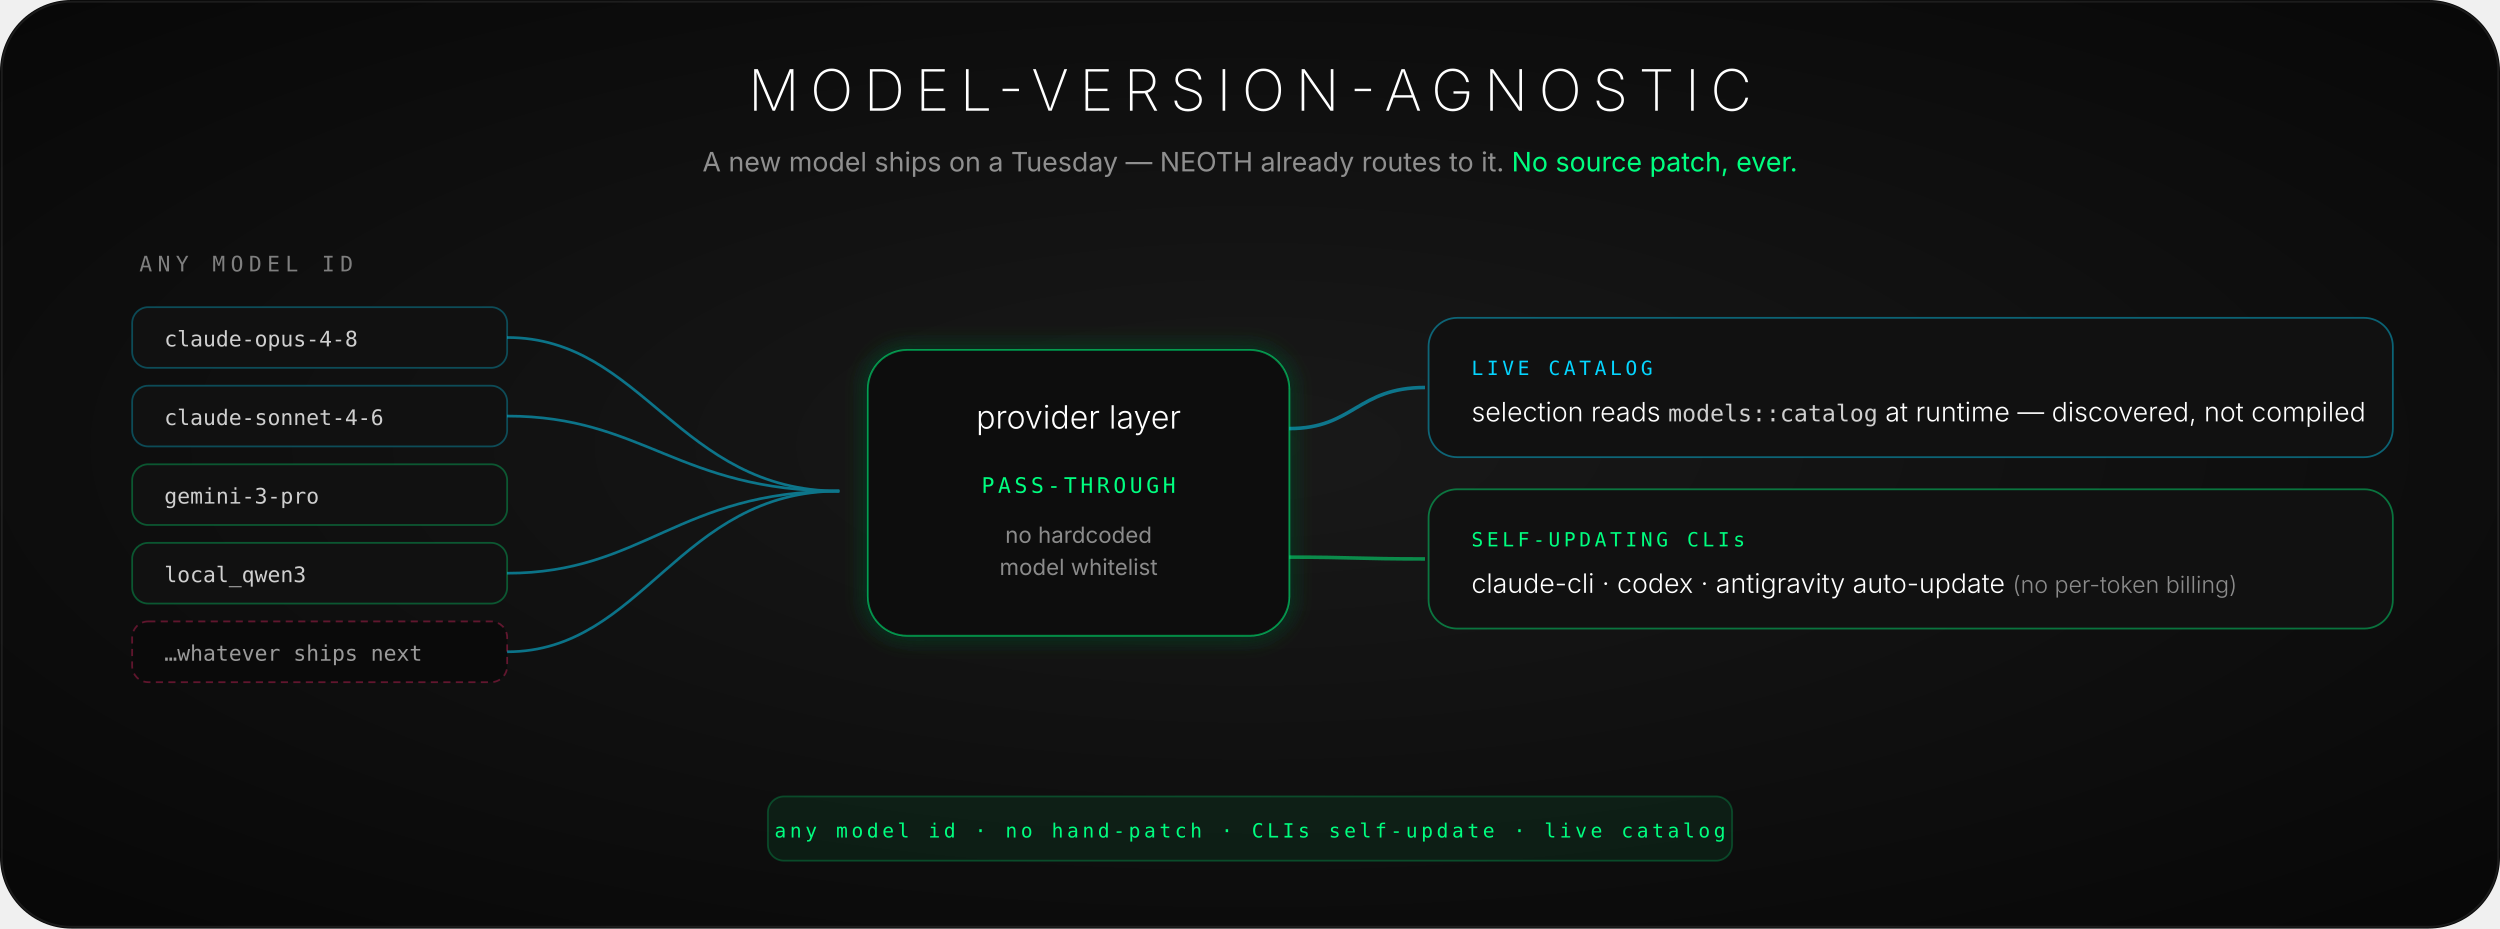
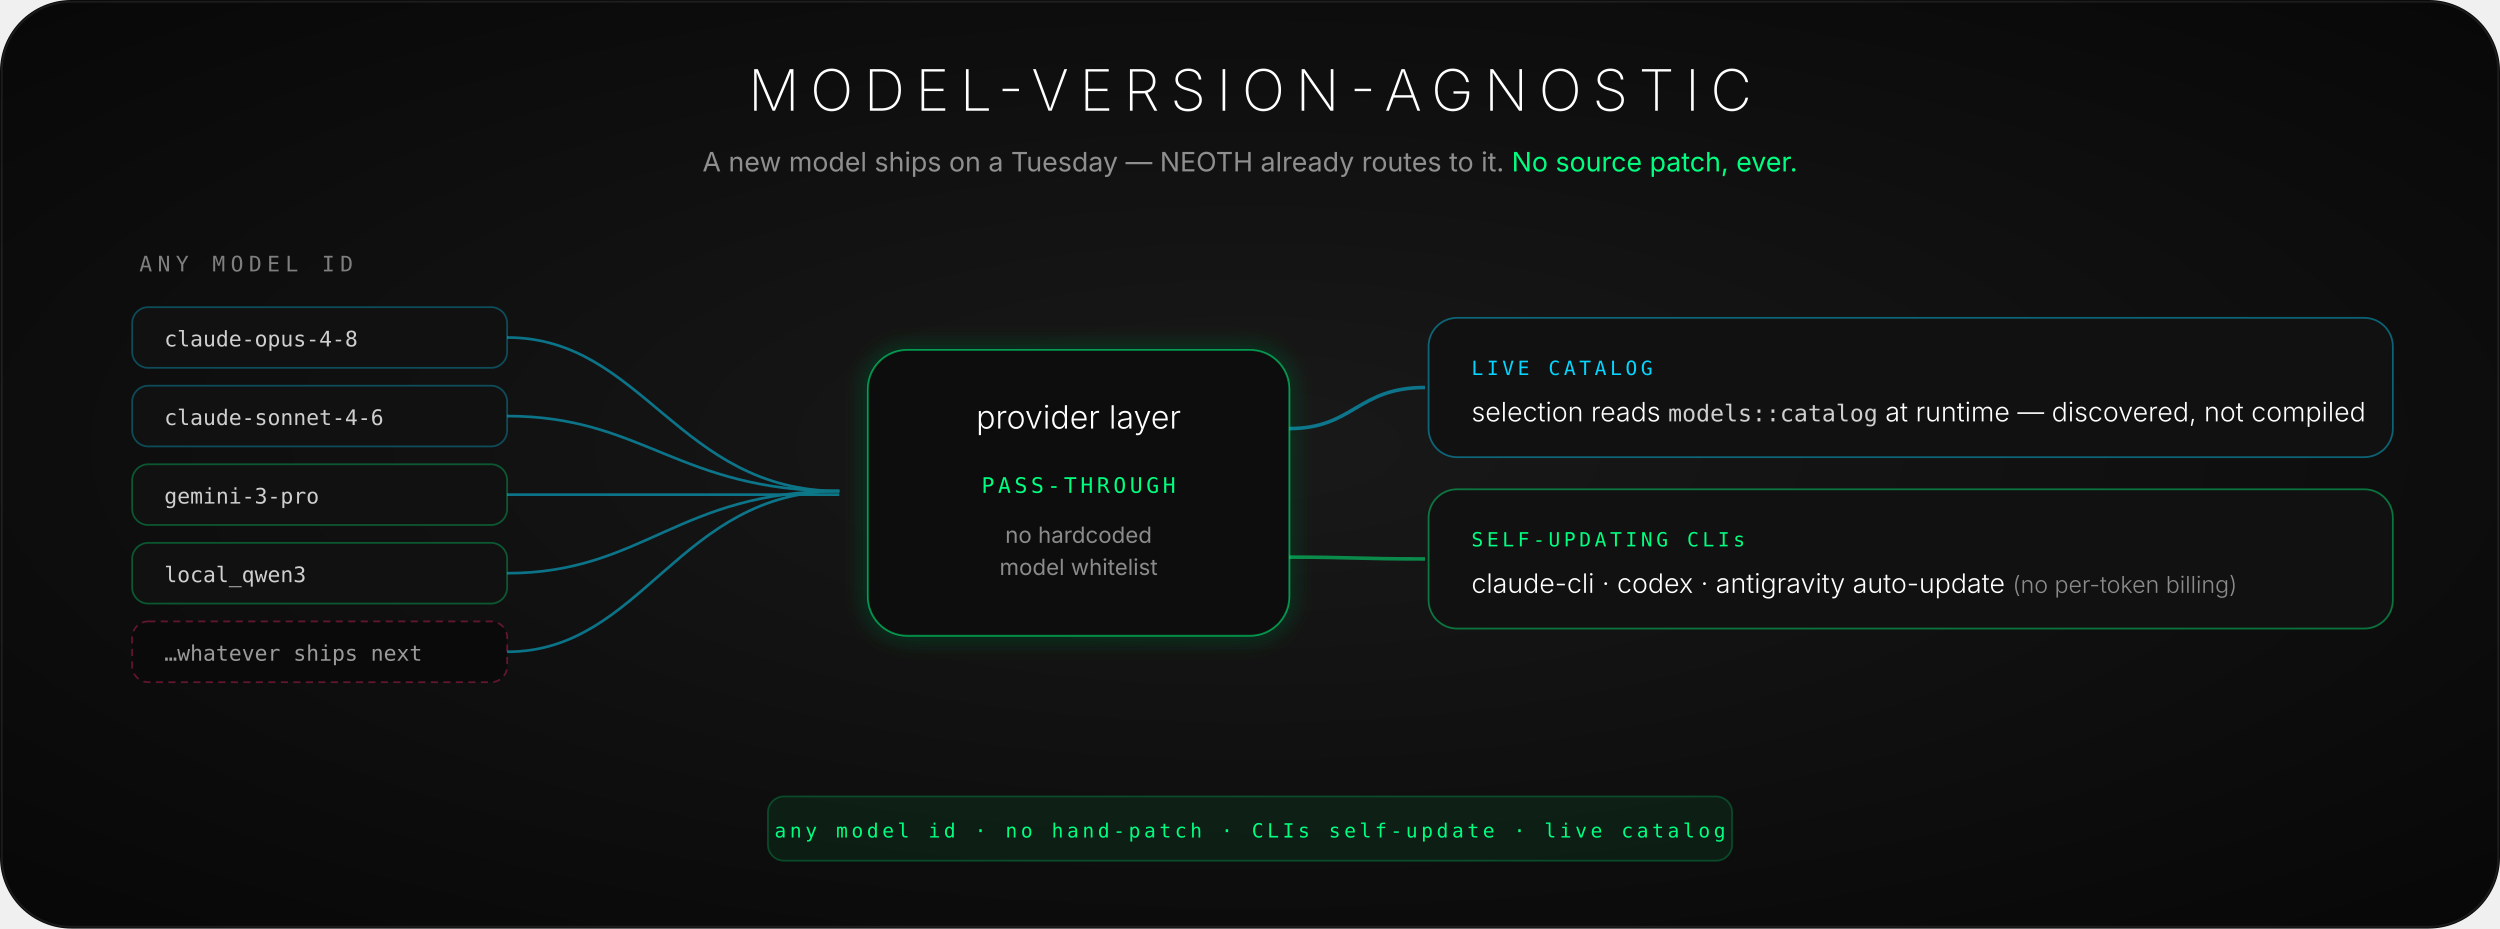
<svg xmlns="http://www.w3.org/2000/svg" width="1400" height="520" viewBox="0 0 1400 520" fill="none" role="img" aria-labelledby="title desc">
  <defs>
    <radialGradient id="ma-bg" cx="50%" cy="48%" r="80%">
      <stop offset="0" stop-color="#191919" />
      <stop offset=".6" stop-color="#0d0d0d" />
      <stop offset="1" stop-color="#050505" />
    </radialGradient>
-     <linearGradient id="ma-flow" x1="430" y1="0" x2="980" y2="0">
+     <linearGradient id="ma-flow" x1="430" y1="0" x2="980" y2="0" gradientUnits="userSpaceOnUse">
      <stop offset="0" stop-color="#05d5ff" />
      <stop offset="1" stop-color="#00ff80" />
    </linearGradient>
    <filter id="ma-glow" x="-40%" y="-90%" width="180%" height="280%">
      <feGaussianBlur stdDeviation="6" result="b" />
      <feMerge>
        <feMergeNode in="b" />
        <feMergeNode in="SourceGraphic" />
      </feMerge>
    </filter>
    <style>
      .sans{font-family:"SF Pro Display",Inter,"Helvetica Neue",ui-sans-serif,system-ui,-apple-system,BlinkMacSystemFont,"Segoe UI",sans-serif}
      .mono{font-family:"JetBrains Mono","SF Mono",ui-monospace,SFMono-Regular,Menlo,Consolas,monospace}
    </style>
  </defs>
  <rect width="1400" height="520" rx="40" fill="url(#ma-bg)" />
  <rect x="1" y="1" width="1398" height="518" rx="39" stroke="white" stroke-opacity=".08" />
  <text x="700" y="62" text-anchor="middle" fill="white" class="sans" font-size="32" font-weight="200" letter-spacing="6">MODEL-VERSION-AGNOSTIC</text>
  <text x="700" y="96" text-anchor="middle" fill="#8f8f8f" class="sans" font-size="15">A new model ships on a Tuesday — NEOTH already routes to it. <tspan fill="#00ff80">No source patch, ever.</tspan>
  </text>
  <g class="mono" font-size="12">
    <text x="78" y="152" fill="#7f7f7f" letter-spacing="3">ANY MODEL ID</text>
    <g>
      <rect x="74" y="172" width="210" height="34" rx="9" fill="#111" stroke="#05d5ff" stroke-opacity=".3" />
      <text x="92" y="194" fill="#cfcfcf">claude-opus-4-8</text>
      <rect x="74" y="216" width="210" height="34" rx="9" fill="#111" stroke="#05d5ff" stroke-opacity=".3" />
      <text x="92" y="238" fill="#cfcfcf">claude-sonnet-4-6</text>
      <rect x="74" y="260" width="210" height="34" rx="9" fill="#111" stroke="#00ff80" stroke-opacity=".3" />
      <text x="92" y="282" fill="#cfcfcf">gemini-3-pro</text>
      <rect x="74" y="304" width="210" height="34" rx="9" fill="#111" stroke="#00ff80" stroke-opacity=".3" />
      <text x="92" y="326" fill="#cfcfcf">local_qwen3</text>
      <rect x="74" y="348" width="210" height="34" rx="9" fill="#0a0a0a" stroke="#ff2a6d" stroke-opacity=".35" stroke-dasharray="4 3" />
      <text x="92" y="370" fill="#9a9a9a">…whatever ships next</text>
    </g>
  </g>
  <g stroke="url(#ma-flow)" stroke-width="1.5" opacity=".5" fill="none">
    <path d="M284 189 C360 189 380 275 470 275" />
    <path d="M284 233 C360 233 380 275 470 275" />
    <path d="M284 277 H470" />
    <path d="M284 321 C360 321 380 275 470 275" />
    <path d="M284 365 C360 365 380 275 470 275" />
  </g>
  <g class="sans">
    <rect x="486" y="196" width="236" height="160" rx="22" fill="#0a0a0a" stroke="#00ff80" stroke-opacity=".5" filter="url(#ma-glow)" />
    <text x="604" y="240" text-anchor="middle" fill="white" font-size="18" font-weight="300">provider layer</text>
    <text x="604" y="276" text-anchor="middle" fill="#00ff80" class="mono" font-size="12" letter-spacing="2">PASS-THROUGH</text>
    <text x="604" y="304" text-anchor="middle" fill="#8b8b8b" font-size="12.5">no hardcoded</text>
    <text x="604" y="322" text-anchor="middle" fill="#8b8b8b" font-size="12.5">model whitelist</text>
  </g>
  <g class="sans">
    <g transform="translate(800 178)">
      <rect width="540" height="78" rx="16" fill="#111" stroke="#05d5ff" stroke-opacity=".42" />
      <text x="24" y="32" fill="#05d5ff" class="mono" font-size="11" letter-spacing="2">LIVE CATALOG</text>
      <text x="24" y="58" fill="white" font-size="15" font-weight="300">selection reads <tspan class="mono" fill="#cfcfcf" font-size="13">models::catalog</tspan> at runtime — discovered, not compiled</text>
    </g>
    <g transform="translate(800 274)">
      <rect width="540" height="78" rx="16" fill="#111" stroke="#00ff80" stroke-opacity=".42" />
      <text x="24" y="32" fill="#00ff80" class="mono" font-size="11" letter-spacing="2">SELF-UPDATING CLIs</text>
      <text x="24" y="58" fill="white" font-size="15" font-weight="300">claude-cli · codex · antigravity auto-update <tspan fill="#8b8b8b" font-size="13">(no per-token billing)</tspan>
      </text>
    </g>
  </g>
  <path d="M722 240 C758 240 760 217 798 217" stroke="#05d5ff" stroke-opacity=".5" stroke-width="2" fill="none" />
  <path d="M722 312 C758 312 760 313 798 313" stroke="#00ff80" stroke-opacity=".5" stroke-width="2" fill="none" />
  <g class="mono" font-size="11" letter-spacing="2">
    <rect x="430" y="446" width="540" height="36" rx="9" fill="#00ff80" fill-opacity=".07" stroke="#00ff80" stroke-opacity=".22" />
    <text x="700" y="469" text-anchor="middle" fill="#00ff80">any model id · no hand-patch · CLIs self-update · live catalog</text>
  </g>
</svg>
